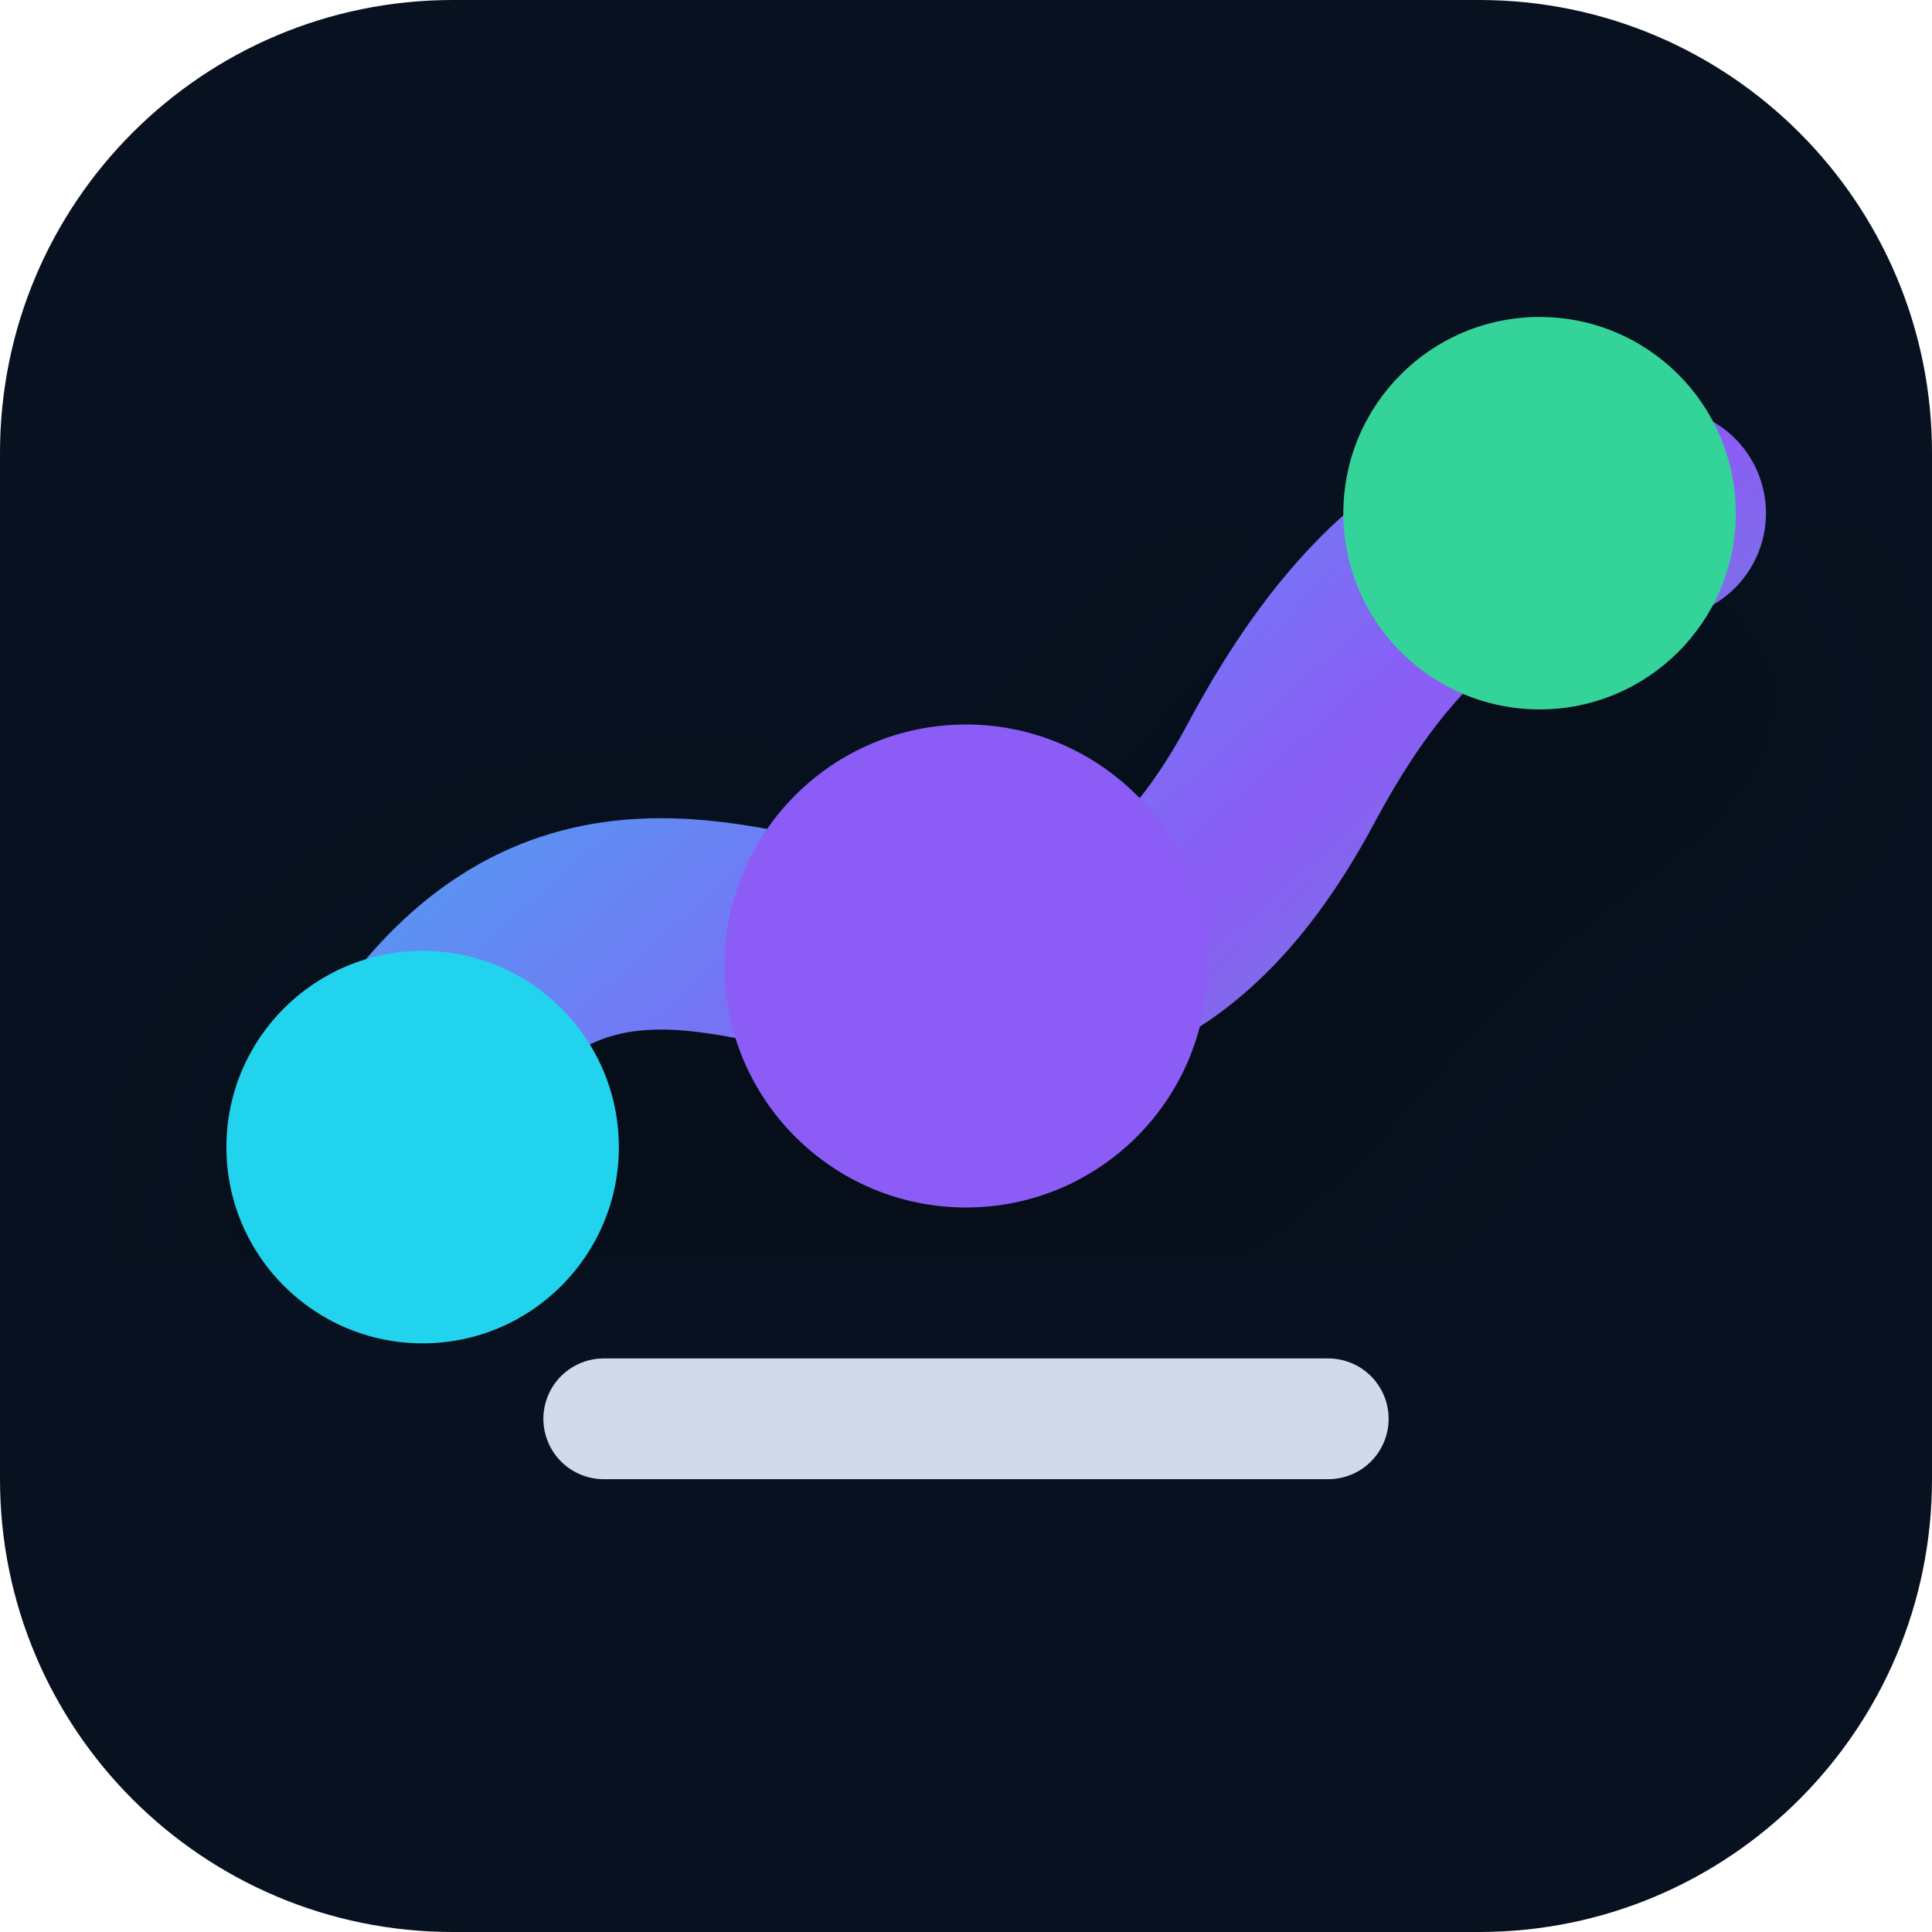
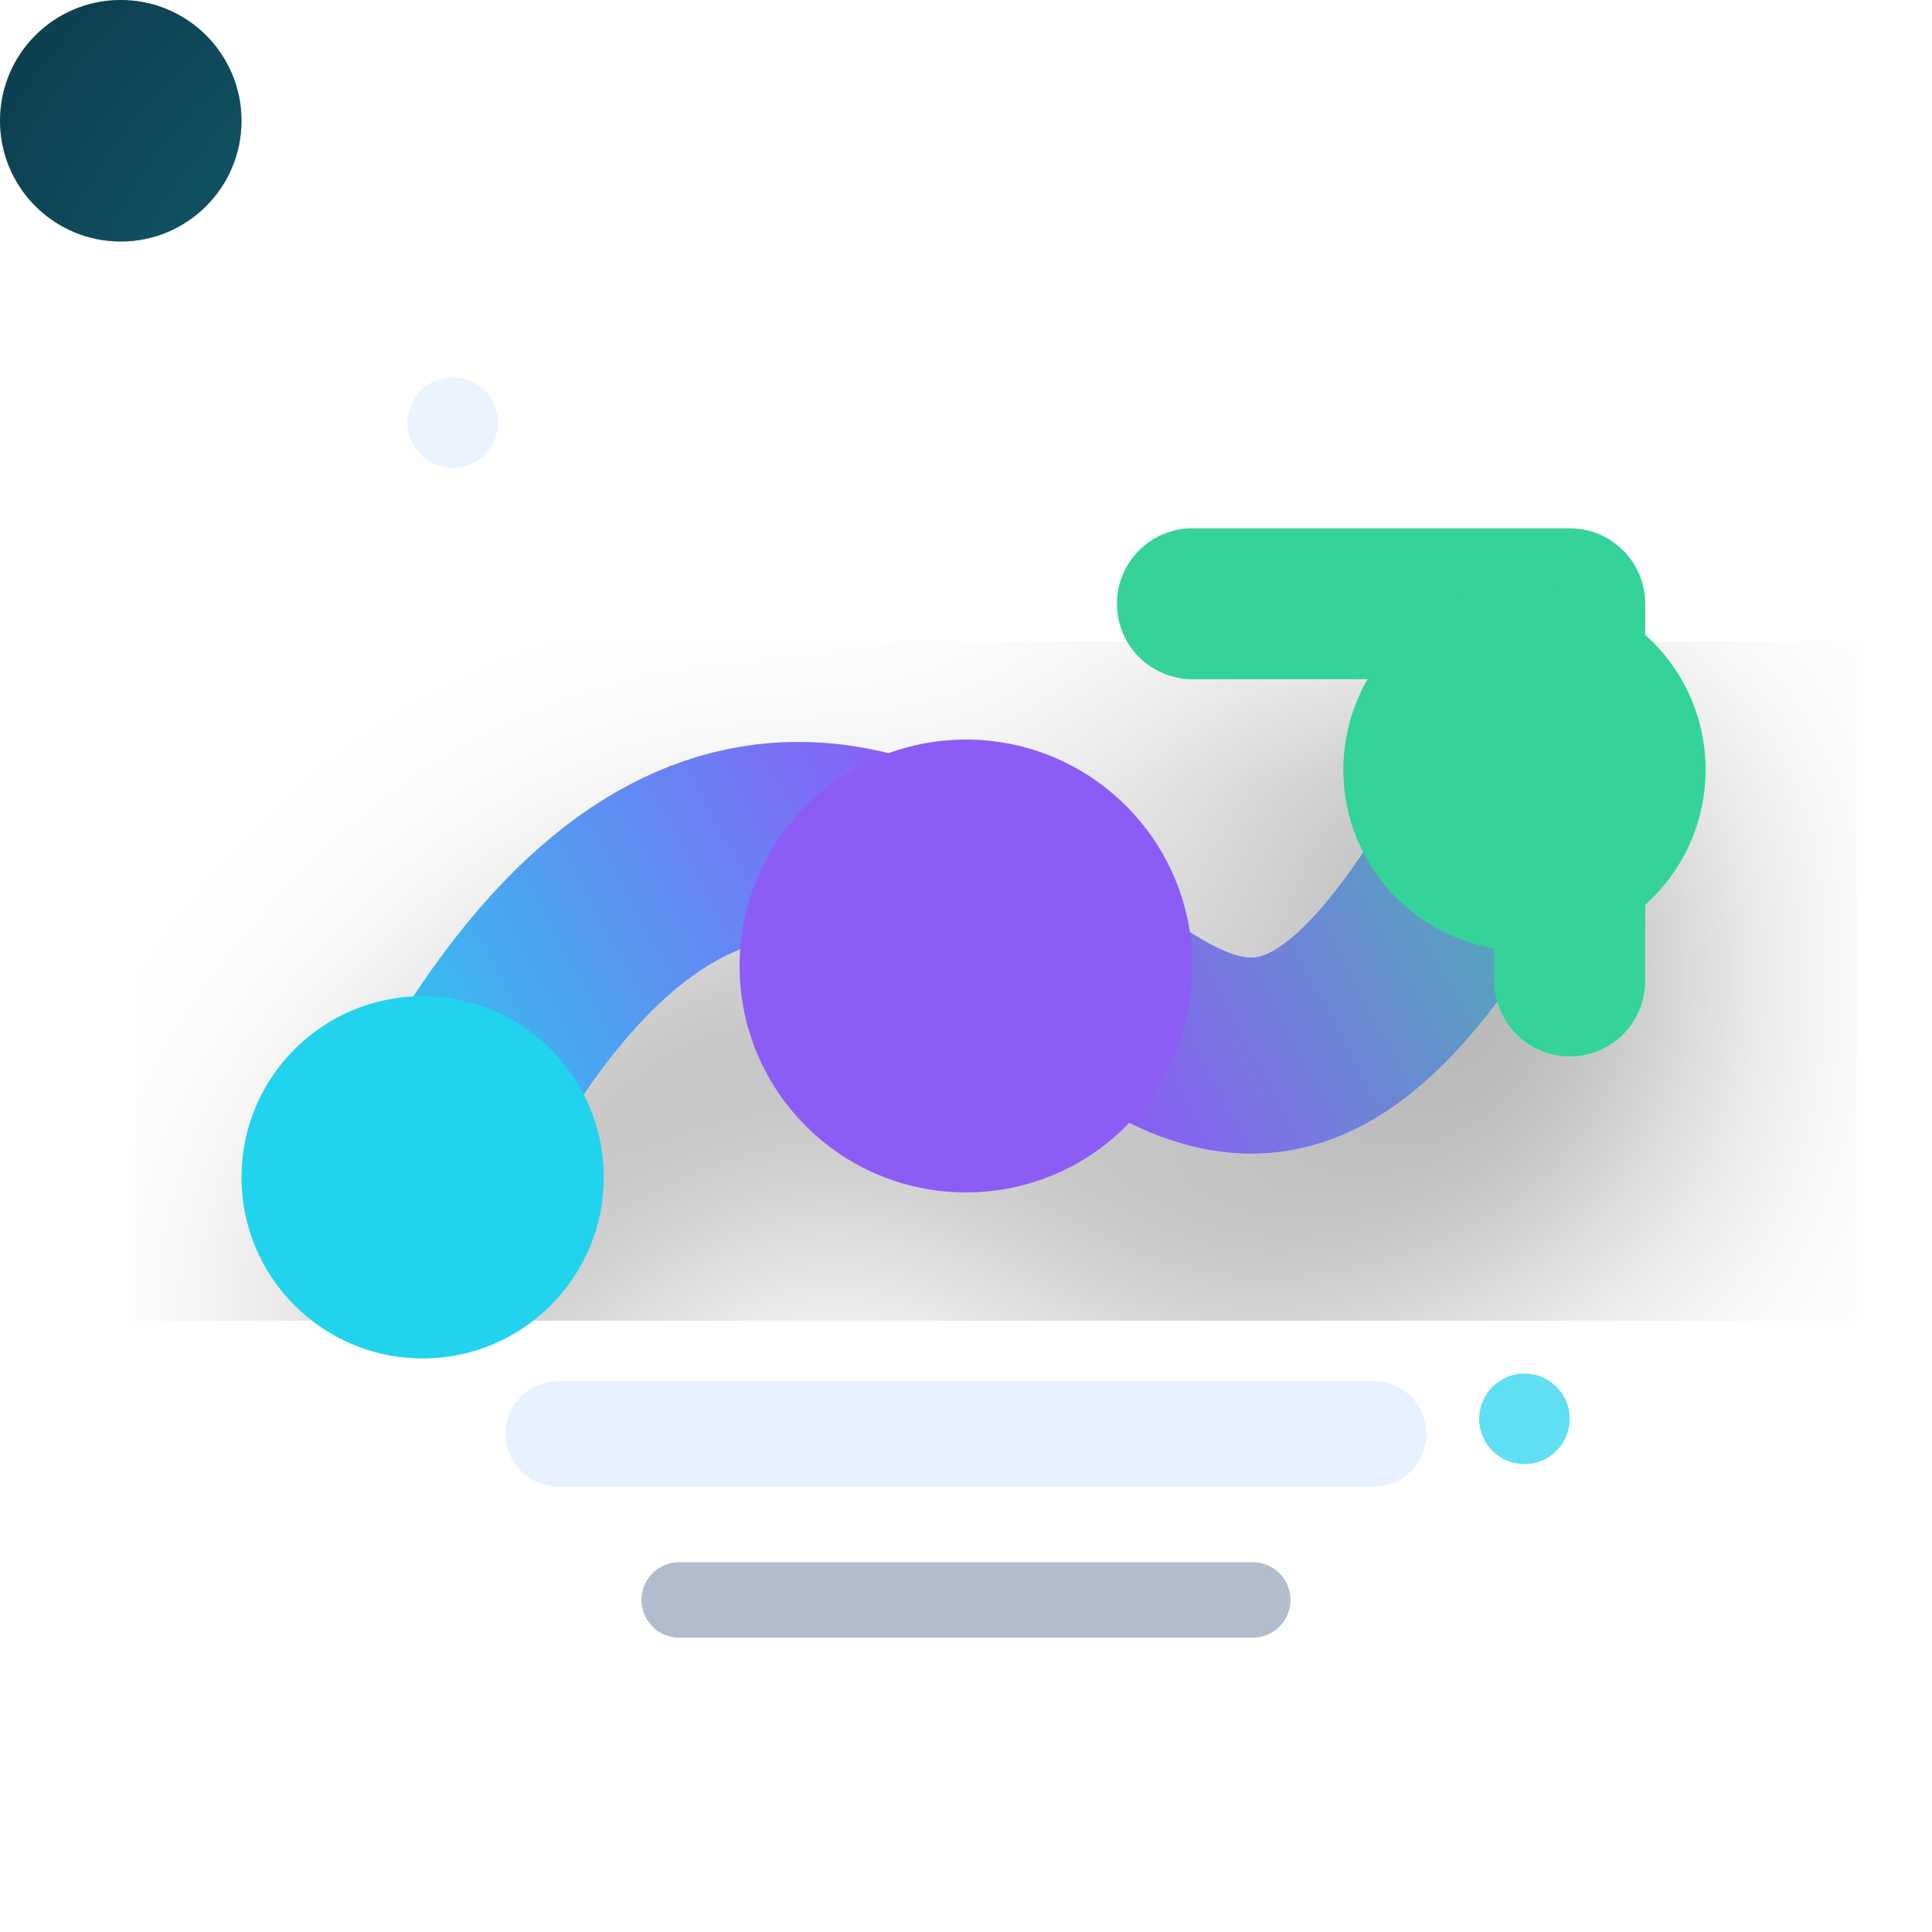
- <svg xmlns="http://www.w3.org/2000/svg" width="128" height="128" viewBox="0 0 128 128">
+ <svg xmlns="http://www.w3.org/2000/svg" width="16" height="16" viewBox="0 0 128 128" role="img" aria-label="ProxyFlow icon">
  <defs>
-     <linearGradient id="g" x1="18" y1="14" x2="108" y2="116" gradientUnits="userSpaceOnUse">
+     <linearGradient id="bg" x1="14" y1="10" x2="114" y2="122" gradientUnits="userSpaceOnUse">
+       <stop stop-color="#07111f" />
+       <stop offset="0.48" stop-color="#111827" />
+       <stop offset="1" stop-color="#172554" />
+     </linearGradient>
+     <linearGradient id="flow" x1="24" y1="80" x2="106" y2="36" gradientUnits="userSpaceOnUse">
      <stop stop-color="#22d3ee" />
-       <stop offset="0.55" stop-color="#8b5cf6" />
+       <stop offset="0.5" stop-color="#8b5cf6" />
      <stop offset="1" stop-color="#34d399" />
    </linearGradient>
-     <filter id="s" x="-20%" y="-20%" width="140%" height="140%">
-       <feDropShadow dx="0" dy="10" stdDeviation="10" flood-color="#000" flood-opacity="0.35" />
+     <radialGradient id="glow" cx="0" cy="0" r="1" gradientUnits="userSpaceOnUse" gradientTransform="translate(37 30) rotate(49) scale(88)">
+       <stop stop-color="#22d3ee" stop-opacity="0.48" />
+       <stop offset="1" stop-color="#22d3ee" stop-opacity="0" />
+     </radialGradient>
+     <filter id="shadow" x="-25%" y="-25%" width="150%" height="150%">
+       <feDropShadow dx="0" dy="12" stdDeviation="10" flood-color="#000000" flood-opacity="0.42" />
    </filter>
  </defs>
-   <rect width="128" height="128" rx="30" fill="#07111f" />
-   <path d="M25 75c18-34 42 10 60-24 7-13 15-18 25-17" fill="none" stroke="url(#g)" stroke-width="14" stroke-linecap="round" filter="url(#s)" />
-   <circle cx="28" cy="76" r="13" fill="#22d3ee" />
-   <circle cx="64" cy="64" r="16" fill="#8b5cf6" />
-   <circle cx="102" cy="34" r="13" fill="#34d399" />
-   <path d="M40 94h48" stroke="#e5f0ff" stroke-width="8" stroke-linecap="round" opacity="0.9" />
+   <rect width="16" height="16" rx="30" fill="url(#bg)" />
+   <rect width="16" height="16" rx="30" fill="url(#glow)" />
+   <g filter="url(#shadow)">
+     <path d="M28 78C42 50 57 52 71 64C82 73 89 74 101 51" fill="none" stroke="url(#flow)" stroke-width="13" stroke-linecap="round" />
+     <path d="M79 40H104V65" fill="none" stroke="#34d399" stroke-width="10" stroke-linecap="round" stroke-linejoin="round" />
+   </g>
+   <circle cx="28" cy="78" r="12" fill="#22d3ee" />
+   <circle cx="64" cy="64" r="15" fill="#8b5cf6" />
+   <circle cx="101" cy="51" r="12" fill="#34d399" />
+   <path d="M37 95H91" stroke="#e5f0ff" stroke-width="7" stroke-linecap="round" opacity="0.92" />
+   <path d="M45 106H83" stroke="#94a3b8" stroke-width="5" stroke-linecap="round" opacity="0.72" />
+   <circle cx="30" cy="28" r="3" fill="#e5f0ff" opacity="0.78" />
+   <circle cx="101" cy="94" r="3" fill="#22d3ee" opacity="0.72" />
</svg>
